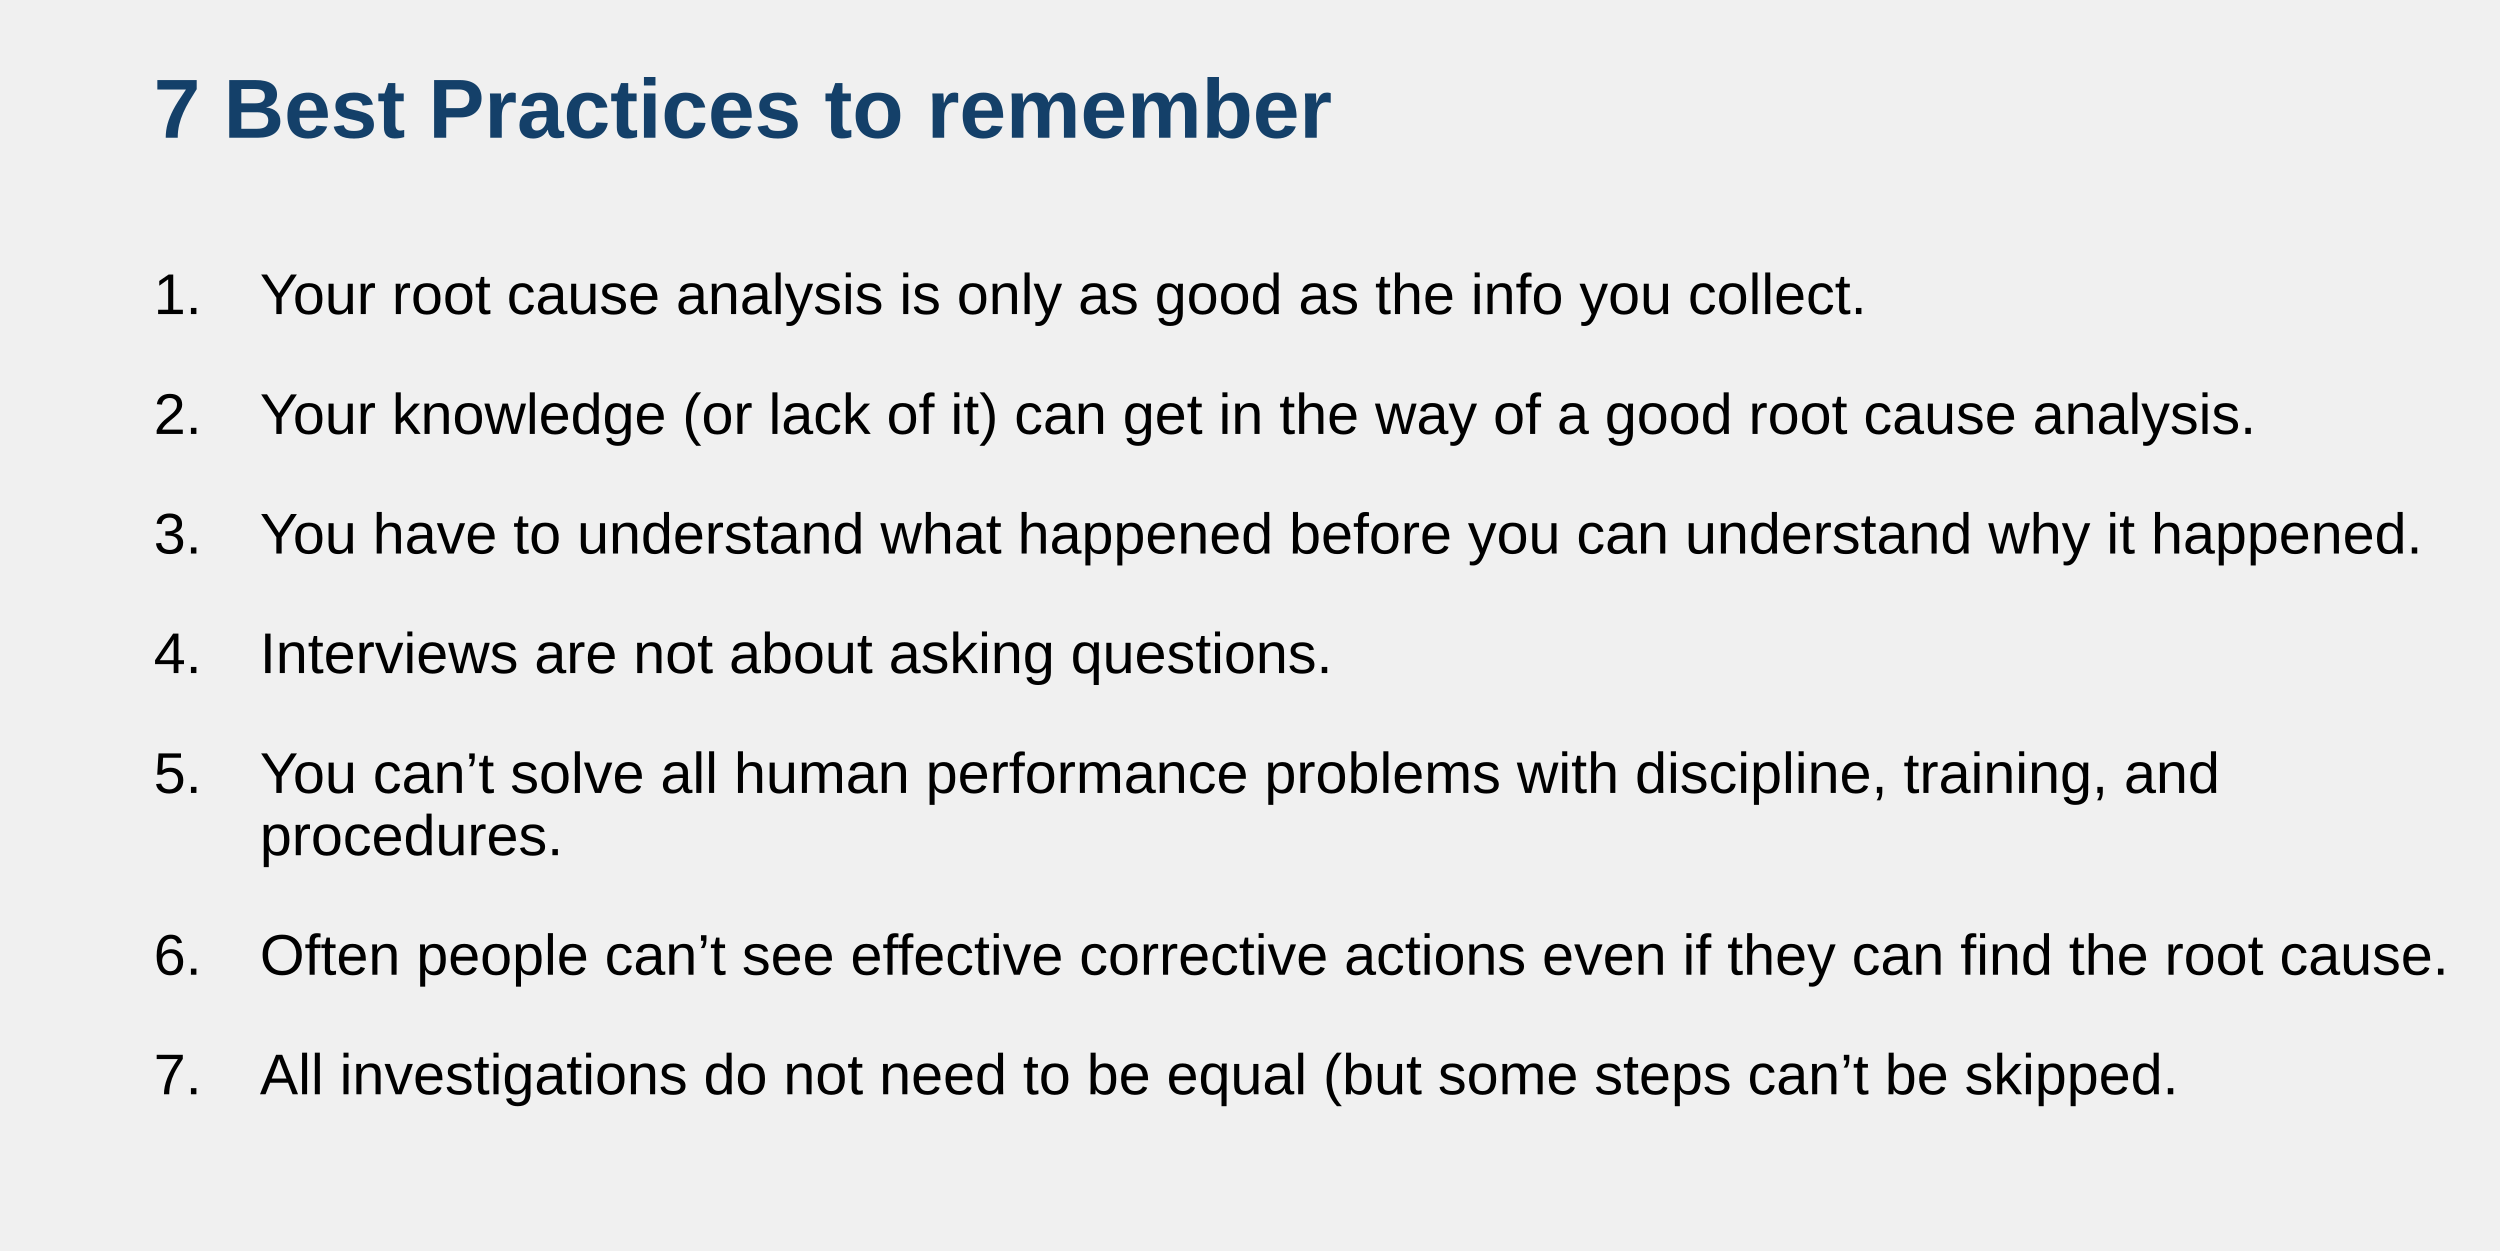
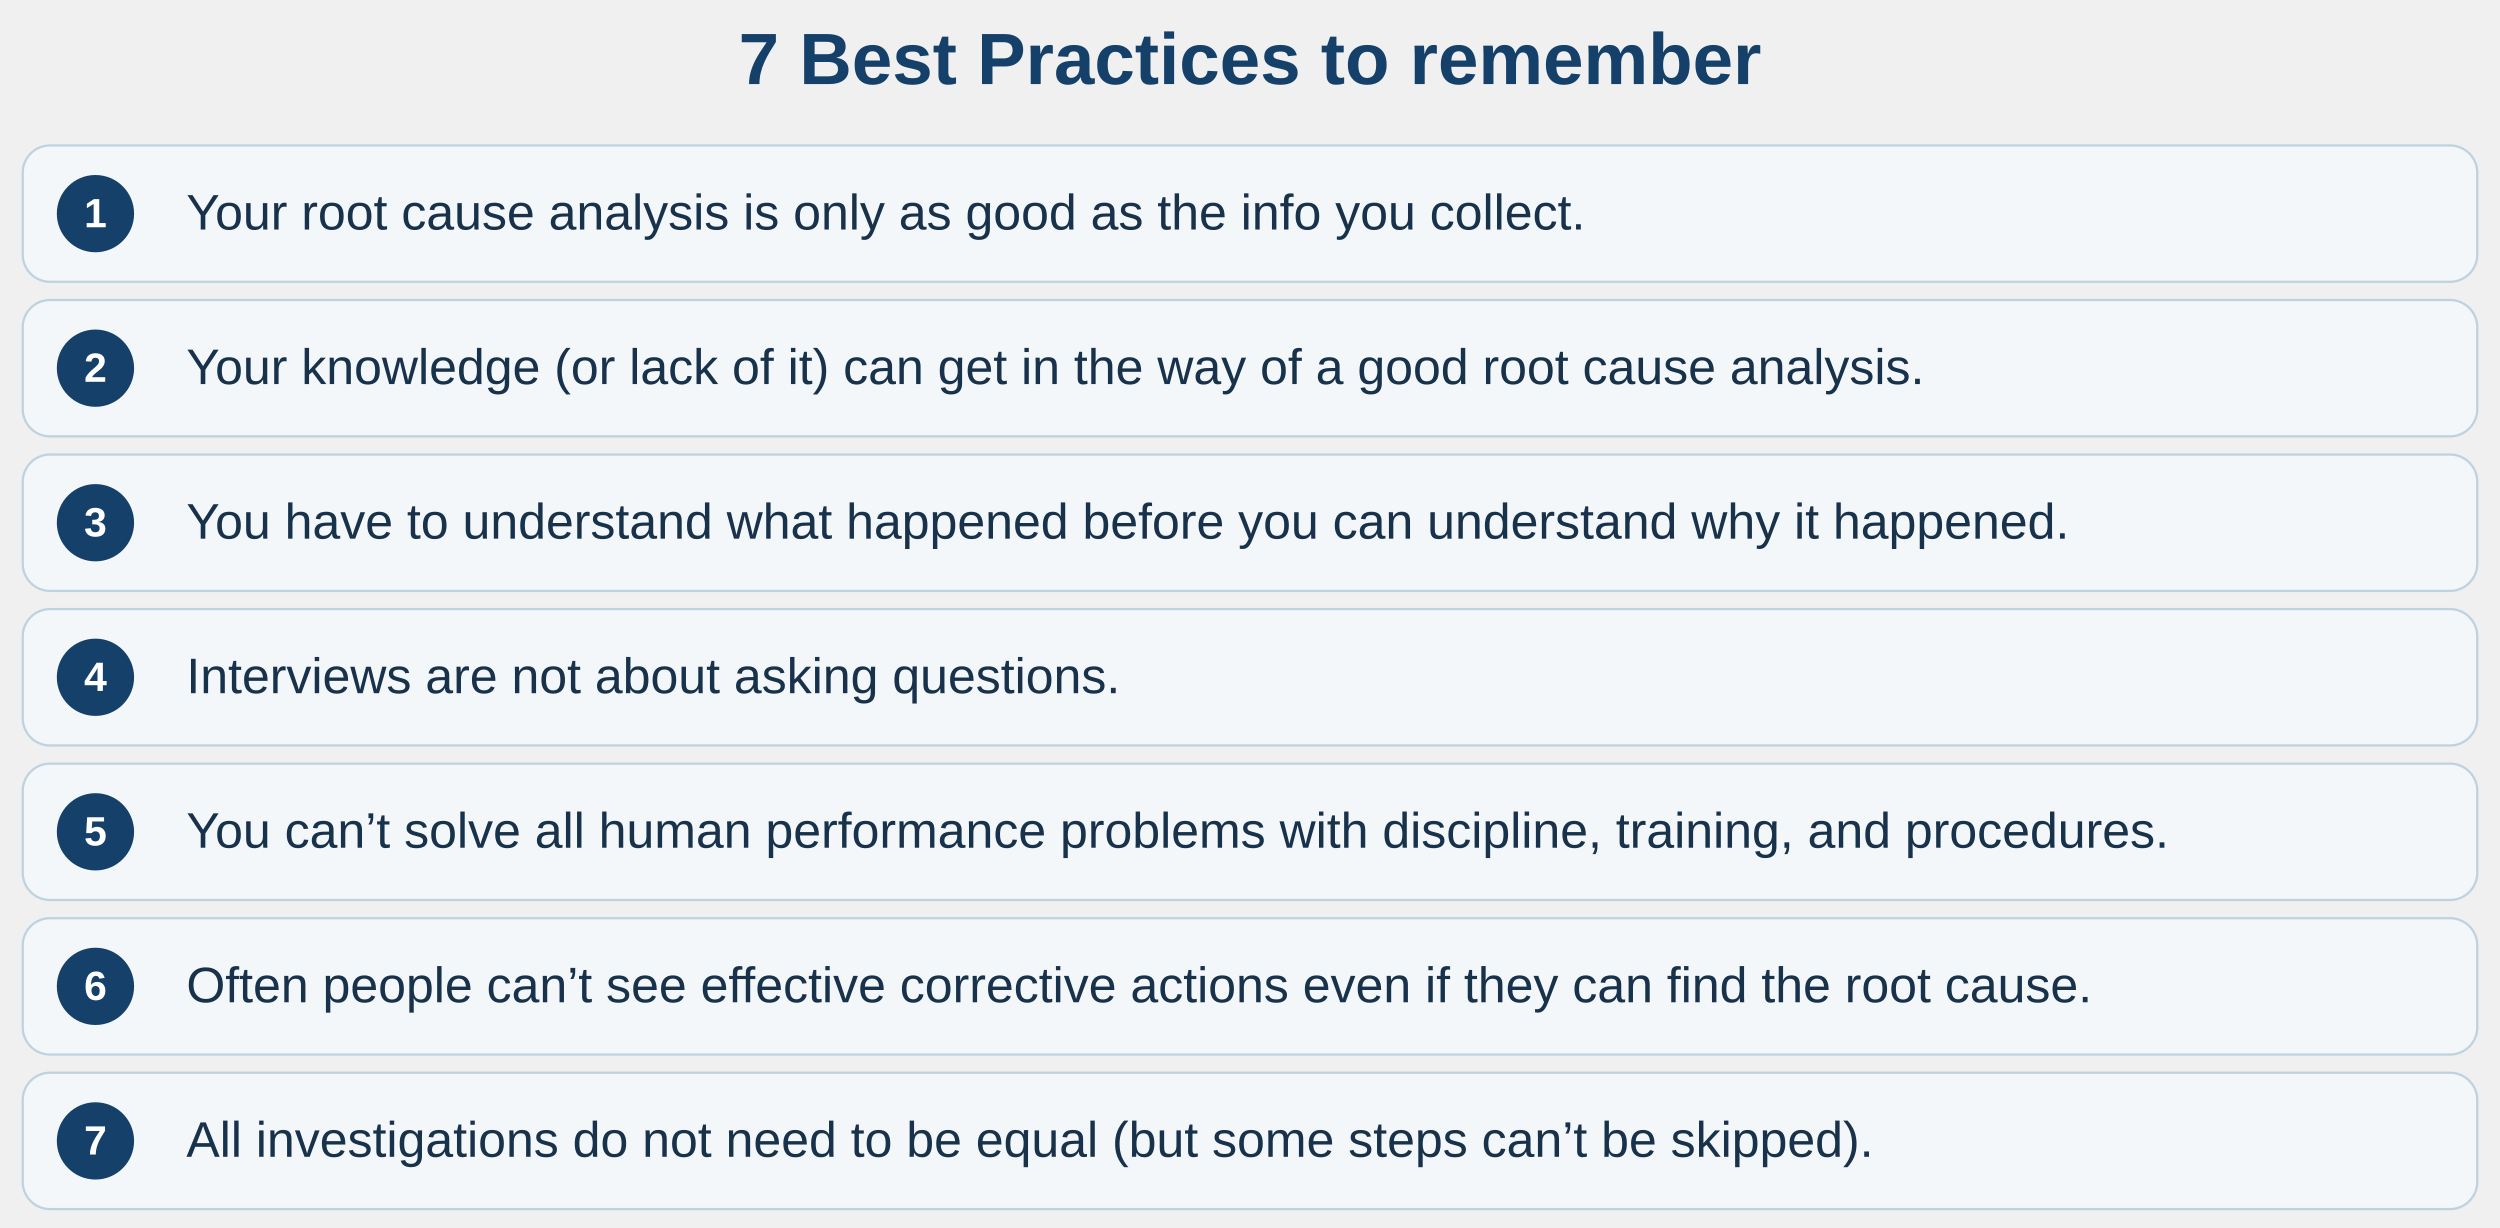
- <svg xmlns="http://www.w3.org/2000/svg" version="1.1" width="956.0" height="478.035" viewBox="-4.0 56.0 956.0 478.035">
-   <defs>
-     <clipPath id="clip_1">
-       <path transform="matrix(1,0,0,-1,0,540)" d="M0 0H960V540H0Z" clip-rule="evenodd" />
-     </clipPath>
-     <clipPath id="clip_2">
-       <path transform="matrix(1,0,0,-1,0,540)" d="M0 0H960V540H0Z" clip-rule="evenodd" />
-     </clipPath>
-     <clipPath id="clip_3">
-       <path transform="matrix(1,0,0,-1,0,540)" d="M17.504 508.94H250.994V533.107H17.504Z" clip-rule="evenodd" />
-     </clipPath>
-     <mask id="mask_4">
- </mask>
-     <clipPath id="clip_7">
-       <path transform="matrix(1,0,0,-1,0,540)" d="M0 0H960V540H0Z" clip-rule="evenodd" />
-     </clipPath>
-     <clipPath id="clip_8">
-       <path transform="matrix(1,0,0,-1,0,540)" d="M0 0H960V540H0Z" clip-rule="evenodd" />
-     </clipPath>
-     <clipPath id="clip_9">
-       <path transform="matrix(1,0,0,-1,0,540)" d="M0 0H960V540H0Z" clip-rule="evenodd" />
-     </clipPath>
-     <clipPath id="clip_10">
-       <path transform="matrix(1,0,0,-1,0,540)" d="M881.62 497.33H929.457V539.999H881.62Z" clip-rule="evenodd" />
-     </clipPath>
-     <mask id="mask_11">
- </mask>
-     <clipPath id="clip_14">
-       <path transform="matrix(1,0,0,-1,0,540)" d="M0 0H960V540H0Z" clip-rule="evenodd" />
-     </clipPath>
-     <clipPath id="clip_15">
-       <path transform="matrix(1,0,0,-1,0,540)" d="M0 0H960V540H0Z" clip-rule="evenodd" />
-     </clipPath>
-     <clipPath id="clip_16">
-       <path transform="matrix(1,0,0,-1,0,540)" d="M0 0H960V540H0Z" clip-rule="evenodd" />
-     </clipPath>
-     <clipPath id="clip_17">
-       <path transform="matrix(1,0,0,-1,0,540)" d="M0 0H960V540H0Z" clip-rule="evenodd" />
-     </clipPath>
-     <clipPath id="clip_18">
-       <path transform="matrix(1,0,0,-1,0,540)" d="M0 0H960V540H0Z" clip-rule="evenodd" />
-     </clipPath>
-     <clipPath id="clip_19">
-       <path transform="matrix(1,0,0,-1,0,540)" d="M0 0H960V540H0Z" clip-rule="evenodd" />
-     </clipPath>
-     <clipPath id="clip_20">
-       <path transform="matrix(1,0,0,-1,0,540)" d="M0 0H960V540H0Z" clip-rule="evenodd" />
-     </clipPath>
-     <clipPath id="clip_21">
-       <path transform="matrix(1,0,0,-1,0,540)" d="M0 0H960V540H0Z" clip-rule="evenodd" />
-     </clipPath>
-     <clipPath id="clip_22">
-       <path transform="matrix(1,0,0,-1,0,540)" d="M0 0H960V540H0Z" clip-rule="evenodd" />
-     </clipPath>
-     <clipPath id="clip_23">
-       <path transform="matrix(1,0,0,-1,0,540)" d="M0 0H960V540H0Z" clip-rule="evenodd" />
-     </clipPath>
-     <clipPath id="clip_24">
-       <path transform="matrix(1,0,0,-1,0,540)" d="M0 0H960V540H0Z" clip-rule="evenodd" />
-     </clipPath>
-     <clipPath id="clip_25">
-       <path transform="matrix(1,0,0,-1,0,540)" d="M0 0H960V540H0Z" clip-rule="evenodd" />
-     </clipPath>
-     <clipPath id="clip_26">
-       <path transform="matrix(1,0,0,-1,0,540)" d="M0 0H960V540H0Z" clip-rule="evenodd" />
-     </clipPath>
-     <clipPath id="clip_27">
-       <path transform="matrix(1,0,0,-1,0,540)" d="M0 0H960V540H0Z" clip-rule="evenodd" />
-     </clipPath>
-     <clipPath id="clip_28">
-       <path transform="matrix(1,0,0,-1,0,540)" d="M0 0H960V540H0Z" clip-rule="evenodd" />
-     </clipPath>
-     <clipPath id="clip_29">
-       <path transform="matrix(1,0,0,-1,0,540)" d="M0 0H960V540H0Z" clip-rule="evenodd" />
-     </clipPath>
-     <clipPath id="clip_30">
-       <path transform="matrix(1,0,0,-1,0,540)" d="M0 0H960V540H0Z" clip-rule="evenodd" />
-     </clipPath>
-   </defs>
-   <g>
-     <g clip-path="url(#clip_1)">
- </g>
-     <g clip-path="url(#clip_2)">
- </g>
-     <g clip-path="url(#clip_3)">
-       <g mask="url(#mask_4)">
- </g>
-     </g>
-     <g clip-path="url(#clip_7)">
- </g>
-     <g clip-path="url(#clip_8)">
- </g>
-     <g clip-path="url(#clip_9)">
- </g>
-     <g clip-path="url(#clip_10)">
-       <g mask="url(#mask_11)">
- </g>
-     </g>
-     <g clip-path="url(#clip_14)">
-       <text fill="#144069" xml:space="preserve" transform="matrix(1 0 -0 1 0 540)" font-size="32.04" font-family="Arial, Helvetica, sans-serif" font-weight="bold">
-         <tspan y="-431.33" x="54.792 72.606 81.513 104.646 122.46 140.275 150.944 159.659 181.03 193.493 211.307 229.122 239.791 248.698 266.512 284.23 302.045 310.76 321.429 341.005 349.784 362.248 380.062 408.546 426.36 454.843 474.42 492.138">7 Best Practices to remember</tspan>
-       </text>
-     </g>
-     <g clip-path="url(#clip_15)">
- </g>
-     <g clip-path="url(#clip_16)">
-       <text xml:space="preserve" transform="matrix(1 0 -0 1 0 540)" font-size="21.96" font-family="Arial, Helvetica, sans-serif">
-         <tspan y="-363.91" x="54.792 67.032">1.</tspan>
-       </text>
-     </g>
-     <g clip-path="url(#clip_17)">
-       <text xml:space="preserve" transform="matrix(1 0 -0 1 0 540)" font-size="21.96" font-family="Arial, Helvetica, sans-serif">
-         <tspan y="-363.91" x="95.376 107.981 120.191 132.401 139.757 145.972 153.285 165.494 177.748 183.853 189.958 201.004 213.213 225.423 236.491 248.701 254.806 267.059 279.269 291.479 296.442 307.422 318.402 323.277 334.345 340.45 345.325 356.393 362.388 374.597 386.807 391.77 402.75 408.855 421.065 432.045 438.15 450.425 462.635 474.845 487.12 493.335 505.545 516.591 522.586 528.691 540.9 553.154 559.369 564.244 576.498 582.602 594.812 600.917 611.897 624.107 636.317 642.465 653.445 665.721 670.596 675.537 687.747 698.793 704.898">Your root cause analysis is only as good as the info you collect.</tspan>
-       </text>
-     </g>
-     <g clip-path="url(#clip_18)">
-       <text xml:space="preserve" transform="matrix(1 0 -0 1 0 540)" font-size="21.96" font-family="Arial, Helvetica, sans-serif">
-         <tspan y="-318.07" x="54.792 67.032">2.</tspan>
-       </text>
-     </g>
-     <g clip-path="url(#clip_19)">
-       <text xml:space="preserve" transform="matrix(1 0 -0 1 0 540)" font-size="21.96" font-family="Arial, Helvetica, sans-serif">
-         <tspan y="-318.07" x="95.376 107.981 120.191 132.401 139.757 145.972 156.952 169.227 181.437 197.292 202.167 214.443 226.653 238.863 251.138 257.243 264.556 276.766 284.078 290.359 295.234 307.488 318.468 329.536 335.531 347.74 353.845 359.95 364.913 371.018 378.331 384.436 395.481 407.691 419.901 426.05 438.26 450.469 456.618 462.723 467.598 479.874 485.979 492.083 504.293 516.569 522.674 538.529 550.739 561.719 568.021 580.231 586.336 592.441 604.716 610.821 623.031 635.285 647.494 659.704 665.853 673.166 685.375 697.629 703.734 709.971 720.951 733.226 745.436 756.482 768.692 774.796 787.05 799.26 811.47 816.433 827.413 838.393 843.268 854.336">Your knowledge (or lack of it) can get in the way of a good root cause analysis.</tspan>
-       </text>
-     </g>
-     <g clip-path="url(#clip_20)">
-       <text xml:space="preserve" transform="matrix(1 0 -0 1 0 540)" font-size="21.96" font-family="Arial, Helvetica, sans-serif">
-         <tspan y="-272.33" x="54.792 67.032">3.</tspan>
-       </text>
-     </g>
-     <g clip-path="url(#clip_21)">
-       <text xml:space="preserve" transform="matrix(1 0 -0 1 0 540)" font-size="21.96" font-family="Arial, Helvetica, sans-serif">
-         <tspan y="-272.33" x="95.376 107.981 120.191 132.401 138.549 150.759 162.969 173.949 186.159 192.417 198.522 210.732 216.837 229.112 241.322 253.532 265.808 273.12 284.144 290.249 302.459 314.712 326.922 333.181 349.036 361.246 373.455 379.56 385.841 398.051 410.26 422.536 434.746 446.956 459.231 471.441 483.651 489.799 502.009 514.219 520.368 532.578 539.89 552.144 558.359 569.339 581.548 593.758 599.973 610.953 623.228 635.438 641.543 653.797 666.007 678.216 690.492 697.805 708.829 714.933 727.143 739.397 751.607 757.865 773.72 785.93 796.91 803.081 807.956 814.061 820.21 832.419 844.629 856.905 869.115 881.324 893.6 905.81 918.02">You have to understand what happened before you can understand why it happened.</tspan>
-       </text>
-     </g>
-     <g clip-path="url(#clip_22)">
-       <text xml:space="preserve" transform="matrix(1 0 -0 1 0 540)" font-size="21.96" font-family="Arial, Helvetica, sans-serif">
-         <tspan y="-226.61" x="54.792 67.032">4.</tspan>
-       </text>
-     </g>
-     <g clip-path="url(#clip_23)">
-       <text xml:space="preserve" transform="matrix(1 0 -0 1 0 540)" font-size="21.96" font-family="Arial, Helvetica, sans-serif">
-         <tspan y="-226.61" x="95.376 101.481 113.691 119.796 132.071 139.384 150.364 155.239 167.449 183.304 194.328 200.542 212.752 220.065 232.319 238.533 250.743 262.953 269.102 275.206 287.416 299.67 311.88 324.089 330.238 336.343 348.553 359.621 370.601 375.564 387.773 399.983 406.132 418.342 430.551 442.827 453.807 459.956 464.831 477.085 489.294 500.34">Interviews are not about asking questions.</tspan>
-       </text>
-     </g>
-     <g clip-path="url(#clip_24)">
-       <text xml:space="preserve" transform="matrix(1 0 -0 1 0 540)" font-size="21.984" font-family="Arial, Helvetica, sans-serif">
-         <tspan y="-180.77" x="54.792 67.032">5.</tspan>
-       </text>
-     </g>
-     <g clip-path="url(#clip_25)">
-       <text xml:space="preserve" transform="matrix(1 0 -0 1 0 540)" font-size="21.984" font-family="Arial, Helvetica, sans-serif">
-         <tspan y="-180.77" x="95.376 107.973 120.196 132.419 138.531 149.589 161.812 174.035 178.959 185.071 191.182 202.174 214.463 219.344 230.336 242.559 248.67 260.894 265.774 270.72 276.722 288.945 301.168 319.481 331.704 343.927 350.259 362.482 374.705 382.025 388.137 400.36 407.681 425.993 438.217 450.44 461.476 473.699 480.052 492.275 499.596 511.819 524.042 528.989 541.212 559.524 570.516 576.716 592.588 597.469 603.58 615.803 621.915 634.138 639.085 650.077 661.134 666.015 678.238 683.184 688.065 700.288 712.555 718.667 724.668 730.78 738.1 750.323 755.204 767.493 772.373 784.596 796.864 802.975 809.087 821.31 833.533 845.8">You can’t solve all human performance problems with discipline, training, and </tspan>
-       </text>
-     </g>
-     <g clip-path="url(#clip_26)">
-       <text xml:space="preserve" transform="matrix(1 0 -0 1 0 540)" font-size="21.96" font-family="Arial, Helvetica, sans-serif">
-         <tspan y="-156.98" x="95.376 107.586 114.898 127.152 138.132 150.408 162.618 174.827 182.184 194.394 205.44">procedures.</tspan>
-       </text>
-     </g>
-     <g clip-path="url(#clip_27)">
-       <text xml:space="preserve" transform="matrix(1 0 -0 1 0 540)" font-size="21.96" font-family="Arial, Helvetica, sans-serif">
-         <tspan y="-111.26" x="54.792 67.032">6.</tspan>
-       </text>
-     </g>
-     <g clip-path="url(#clip_28)">
-       <text xml:space="preserve" transform="matrix(1 0 -0 1 0 540)" font-size="21.96" font-family="Arial, Helvetica, sans-serif">
-         <tspan y="-111.26" x="95.376 112.461 118.566 124.671 136.88 149.09 155.349 167.559 179.768 192.044 204.254 209.173 221.382 227.487 238.555 250.765 262.975 267.938 274.043 280.147 291.193 303.403 315.613 321.762 333.971 339.769 345.874 358.084 369.151 375.256 380.131 391.111 403.321 409.426 420.494 432.704 440.016 447.329 459.583 470.563 476.711 481.587 492.567 504.776 510.881 523.091 534.159 540.264 545.139 557.414 569.624 580.67 586.775 598.985 609.965 622.174 634.384 640.643 645.518 651.623 657.728 663.832 676.042 688.252 699.232 705.425 716.405 728.68 740.89 746.995 753.1 758.063 770.273 782.482 788.631 794.736 806.946 819.199 825.304 832.617 844.827 857.102 863.207 869.444 880.424 892.699 904.909 915.955 928.165">Often people can’t see effective corrective actions even if they can find the root cause.</tspan>
-       </text>
-     </g>
-     <g clip-path="url(#clip_29)">
-       <text xml:space="preserve" transform="matrix(1 0 -0 1 0 540)" font-size="21.96" font-family="Arial, Helvetica, sans-serif">
-         <tspan y="-65.544" x="54.792 67.032">7.</tspan>
-       </text>
-     </g>
-     <g clip-path="url(#clip_30)">
-       <text xml:space="preserve" transform="matrix(1 0 -0 1 0 540)" font-size="21.96" font-family="Arial, Helvetica, sans-serif">
-         <tspan y="-65.544" x="95.376 110.023 114.898 119.839 125.835 130.71 142.963 153.943 166.153 177.133 183.238 188.179 200.389 212.598 218.747 223.622 235.876 248.086 259.132 265.237 277.446 289.7 295.805 308.015 320.268 326.373 332.478 344.688 356.963 369.173 381.383 387.664 393.768 405.978 412.083 424.359 436.568 442.673 454.927 467.137 479.346 491.622 496.497 502.602 509.959 522.168 534.378 540.527 546.742 557.722 569.997 588.29 600.5 606.692 617.673 623.821 636.031 648.241 659.309 665.304 676.284 688.559 700.769 705.688 711.793 717.898 730.108 742.383 748.488 759.512 770.492 775.455 787.665 799.875 812.15 824.36">All investigations do not need to be equal (but some steps can’t be skipped.</tspan>
-       </text>
-     </g>
+ <svg xmlns="http://www.w3.org/2000/svg" width="1100" height="540" viewBox="0 0 1100 540" role="list" aria-label="7 Best Practices to remember">
+   <text x="550" y="37" text-anchor="middle" fill="#144069" font-family="Arial, Helvetica, sans-serif" font-size="32" font-weight="700">
+     <tspan>7 Best Practices to remember</tspan>
+   </text>
+   <g data-best-practice="1" role="listitem">
+     <rect x="10" y="64" width="1080" height="60" rx="12" fill="#f3f7fa" stroke="#bfd2df" />
+     <circle cx="42" cy="94" r="17" fill="#144069" />
+     <text x="42" y="100" text-anchor="middle" fill="white" font-family="Arial, Helvetica, sans-serif" font-size="18" font-weight="700">
+       <tspan>1</tspan>
+     </text>
+     <text fill="#17324a" font-family="Arial, Helvetica, sans-serif" font-size="22">
+       <tspan x="82" y="101">Your root cause analysis is only as good as the info you collect.</tspan>
+     </text>
+   </g>
+   <g data-best-practice="2" role="listitem">
+     <rect x="10" y="132" width="1080" height="60" rx="12" fill="#f3f7fa" stroke="#bfd2df" />
+     <circle cx="42" cy="162" r="17" fill="#144069" />
+     <text x="42" y="168" text-anchor="middle" fill="white" font-family="Arial, Helvetica, sans-serif" font-size="18" font-weight="700">
+       <tspan>2</tspan>
+     </text>
+     <text fill="#17324a" font-family="Arial, Helvetica, sans-serif" font-size="22">
+       <tspan x="82" y="169">Your knowledge (or lack of it) can get in the way of a good root cause analysis.</tspan>
+     </text>
+   </g>
+   <g data-best-practice="3" role="listitem">
+     <rect x="10" y="200" width="1080" height="60" rx="12" fill="#f3f7fa" stroke="#bfd2df" />
+     <circle cx="42" cy="230" r="17" fill="#144069" />
+     <text x="42" y="236" text-anchor="middle" fill="white" font-family="Arial, Helvetica, sans-serif" font-size="18" font-weight="700">
+       <tspan>3</tspan>
+     </text>
+     <text fill="#17324a" font-family="Arial, Helvetica, sans-serif" font-size="22">
+       <tspan x="82" y="237">You have to understand what happened before you can understand why it happened.</tspan>
+     </text>
+   </g>
+   <g data-best-practice="4" role="listitem">
+     <rect x="10" y="268" width="1080" height="60" rx="12" fill="#f3f7fa" stroke="#bfd2df" />
+     <circle cx="42" cy="298" r="17" fill="#144069" />
+     <text x="42" y="304" text-anchor="middle" fill="white" font-family="Arial, Helvetica, sans-serif" font-size="18" font-weight="700">
+       <tspan>4</tspan>
+     </text>
+     <text fill="#17324a" font-family="Arial, Helvetica, sans-serif" font-size="22">
+       <tspan x="82" y="305">Interviews are not about asking questions.</tspan>
+     </text>
+   </g>
+   <g data-best-practice="5" role="listitem">
+     <rect x="10" y="336" width="1080" height="60" rx="12" fill="#f3f7fa" stroke="#bfd2df" />
+     <circle cx="42" cy="366" r="17" fill="#144069" />
+     <text x="42" y="372" text-anchor="middle" fill="white" font-family="Arial, Helvetica, sans-serif" font-size="18" font-weight="700">
+       <tspan>5</tspan>
+     </text>
+     <text fill="#17324a" font-family="Arial, Helvetica, sans-serif" font-size="22">
+       <tspan x="82" y="373">You can’t solve all human performance problems with discipline, training, and procedures.</tspan>
+     </text>
+   </g>
+   <g data-best-practice="6" role="listitem">
+     <rect x="10" y="404" width="1080" height="60" rx="12" fill="#f3f7fa" stroke="#bfd2df" />
+     <circle cx="42" cy="434" r="17" fill="#144069" />
+     <text x="42" y="440" text-anchor="middle" fill="white" font-family="Arial, Helvetica, sans-serif" font-size="18" font-weight="700">
+       <tspan>6</tspan>
+     </text>
+     <text fill="#17324a" font-family="Arial, Helvetica, sans-serif" font-size="22">
+       <tspan x="82" y="441">Often people can’t see effective corrective actions even if they can find the root cause.</tspan>
+     </text>
+   </g>
+   <g data-best-practice="7" role="listitem">
+     <rect x="10" y="472" width="1080" height="60" rx="12" fill="#f3f7fa" stroke="#bfd2df" />
+     <circle cx="42" cy="502" r="17" fill="#144069" />
+     <text x="42" y="508" text-anchor="middle" fill="white" font-family="Arial, Helvetica, sans-serif" font-size="18" font-weight="700">
+       <tspan>7</tspan>
+     </text>
+     <text fill="#17324a" font-family="Arial, Helvetica, sans-serif" font-size="22">
+       <tspan x="82" y="509">All investigations do not need to be equal (but some steps can’t be skipped).</tspan>
+     </text>
  </g>
</svg>
